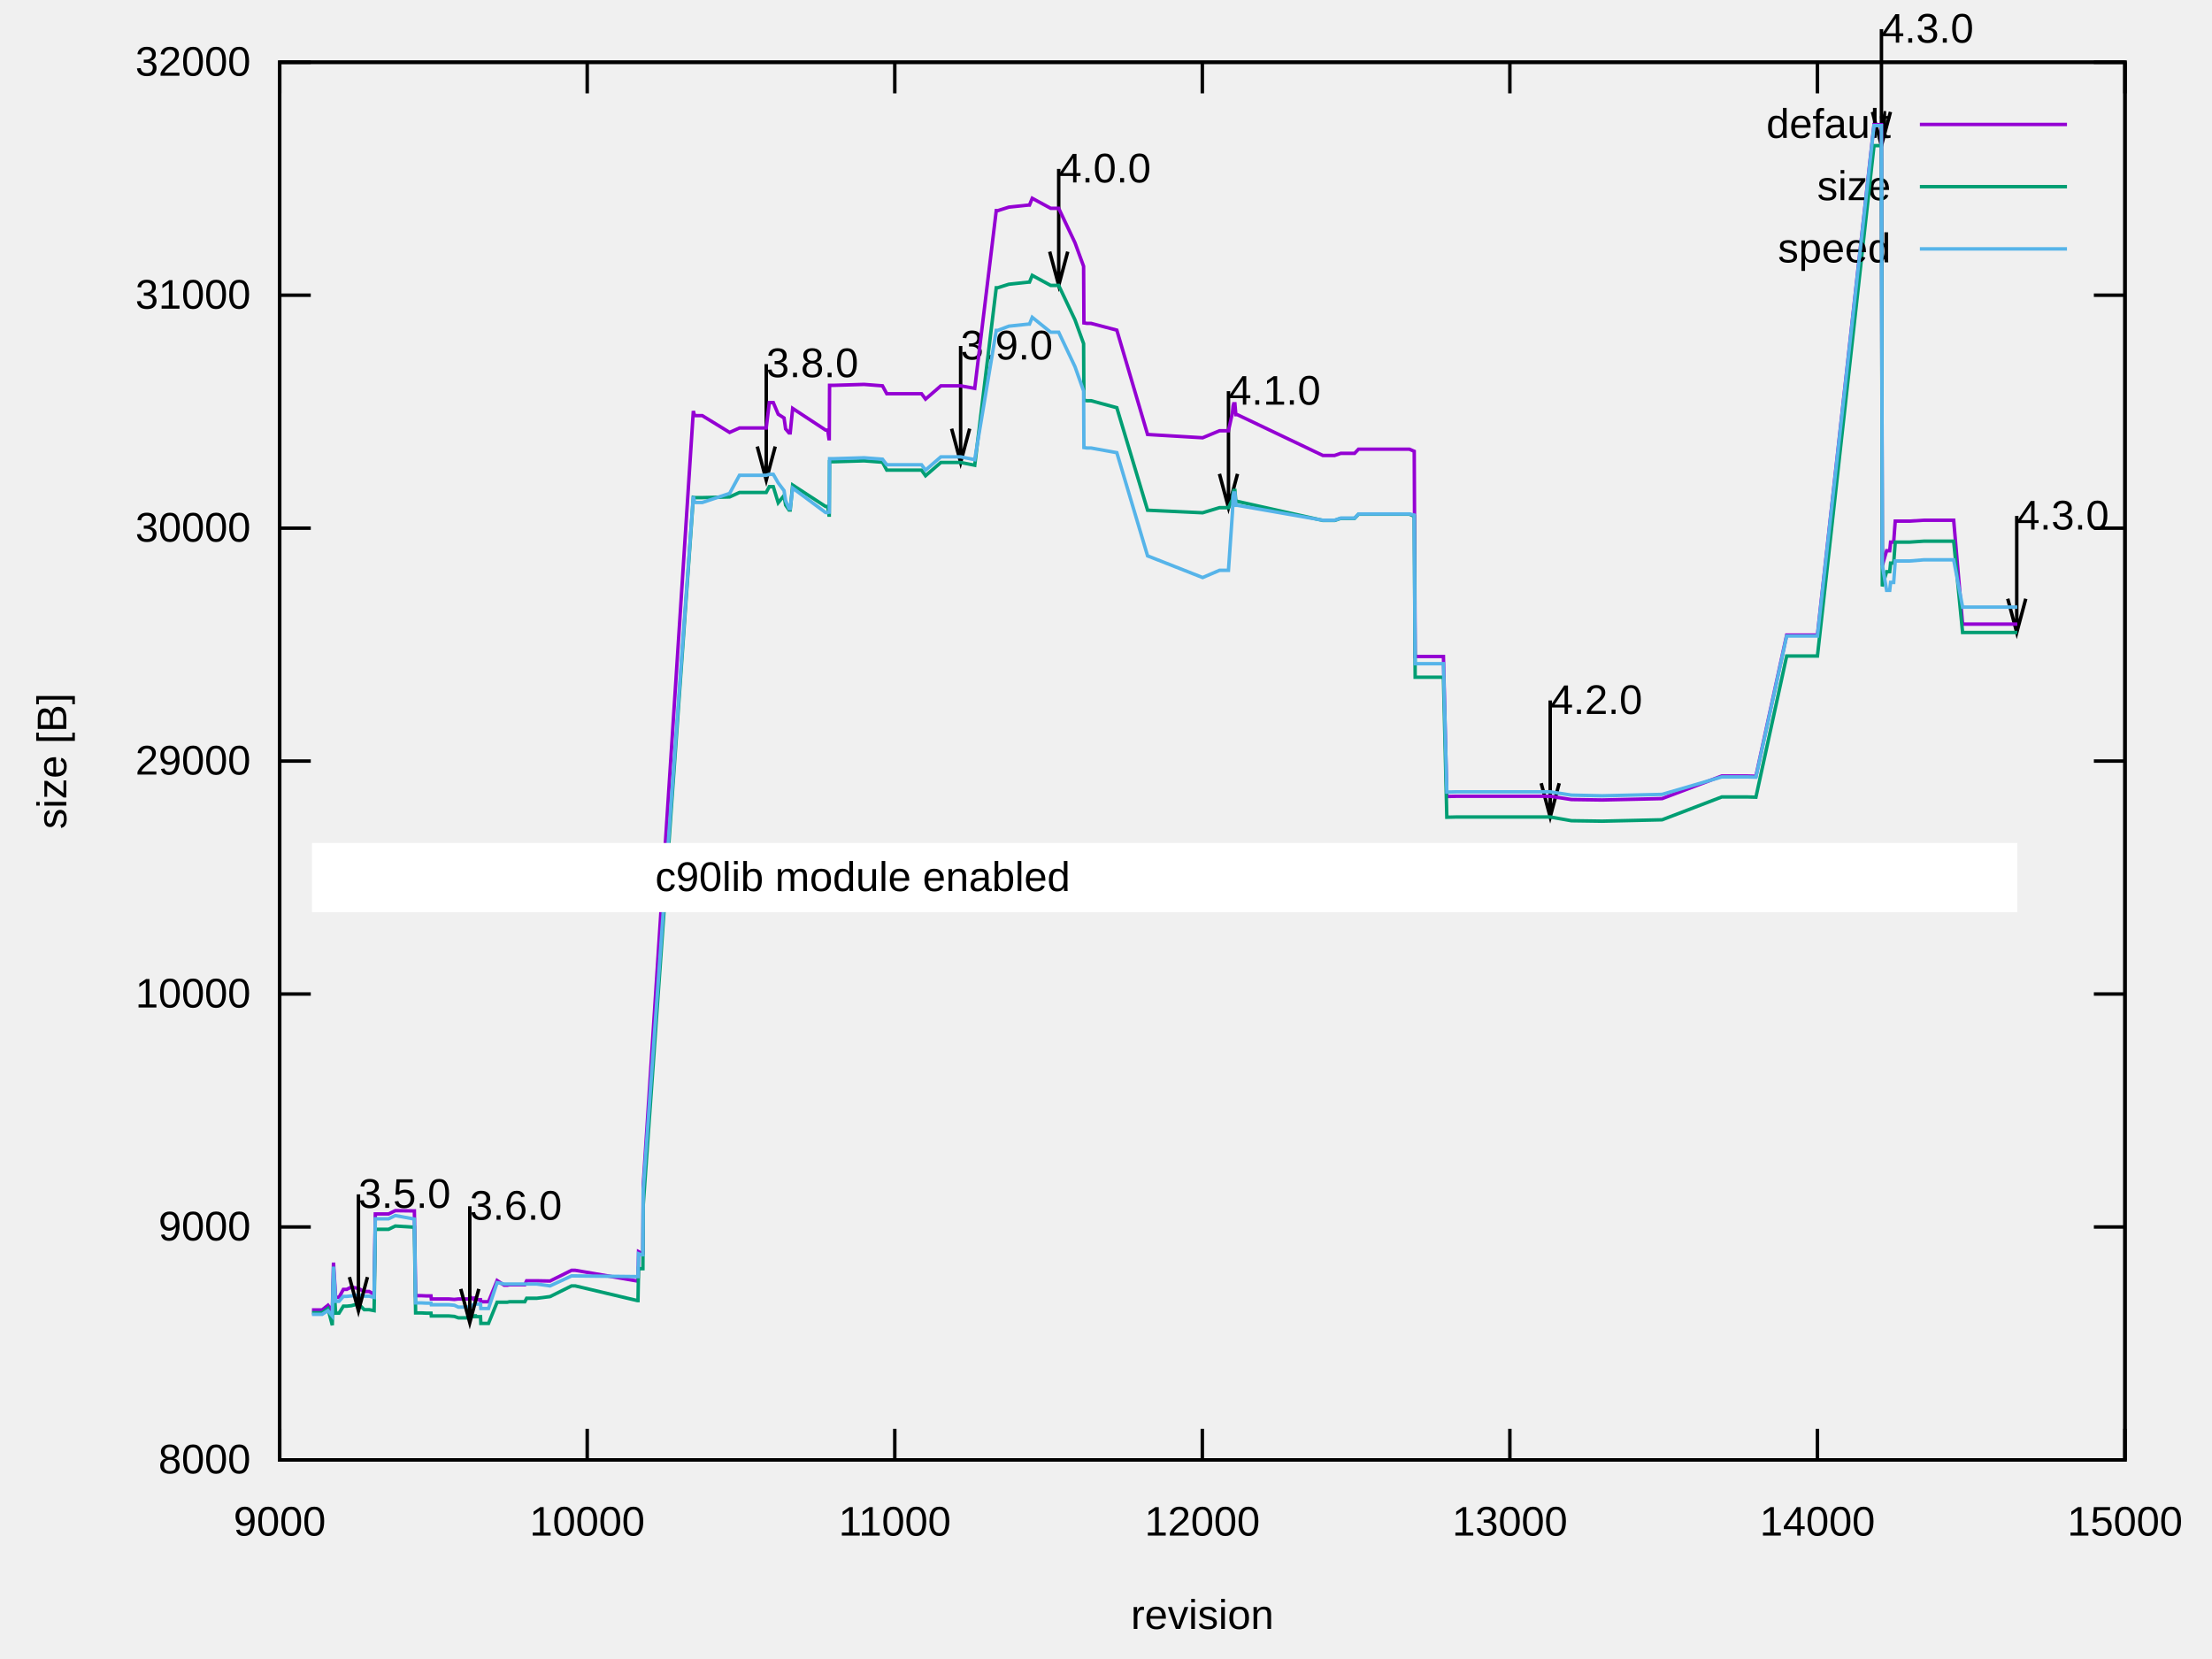
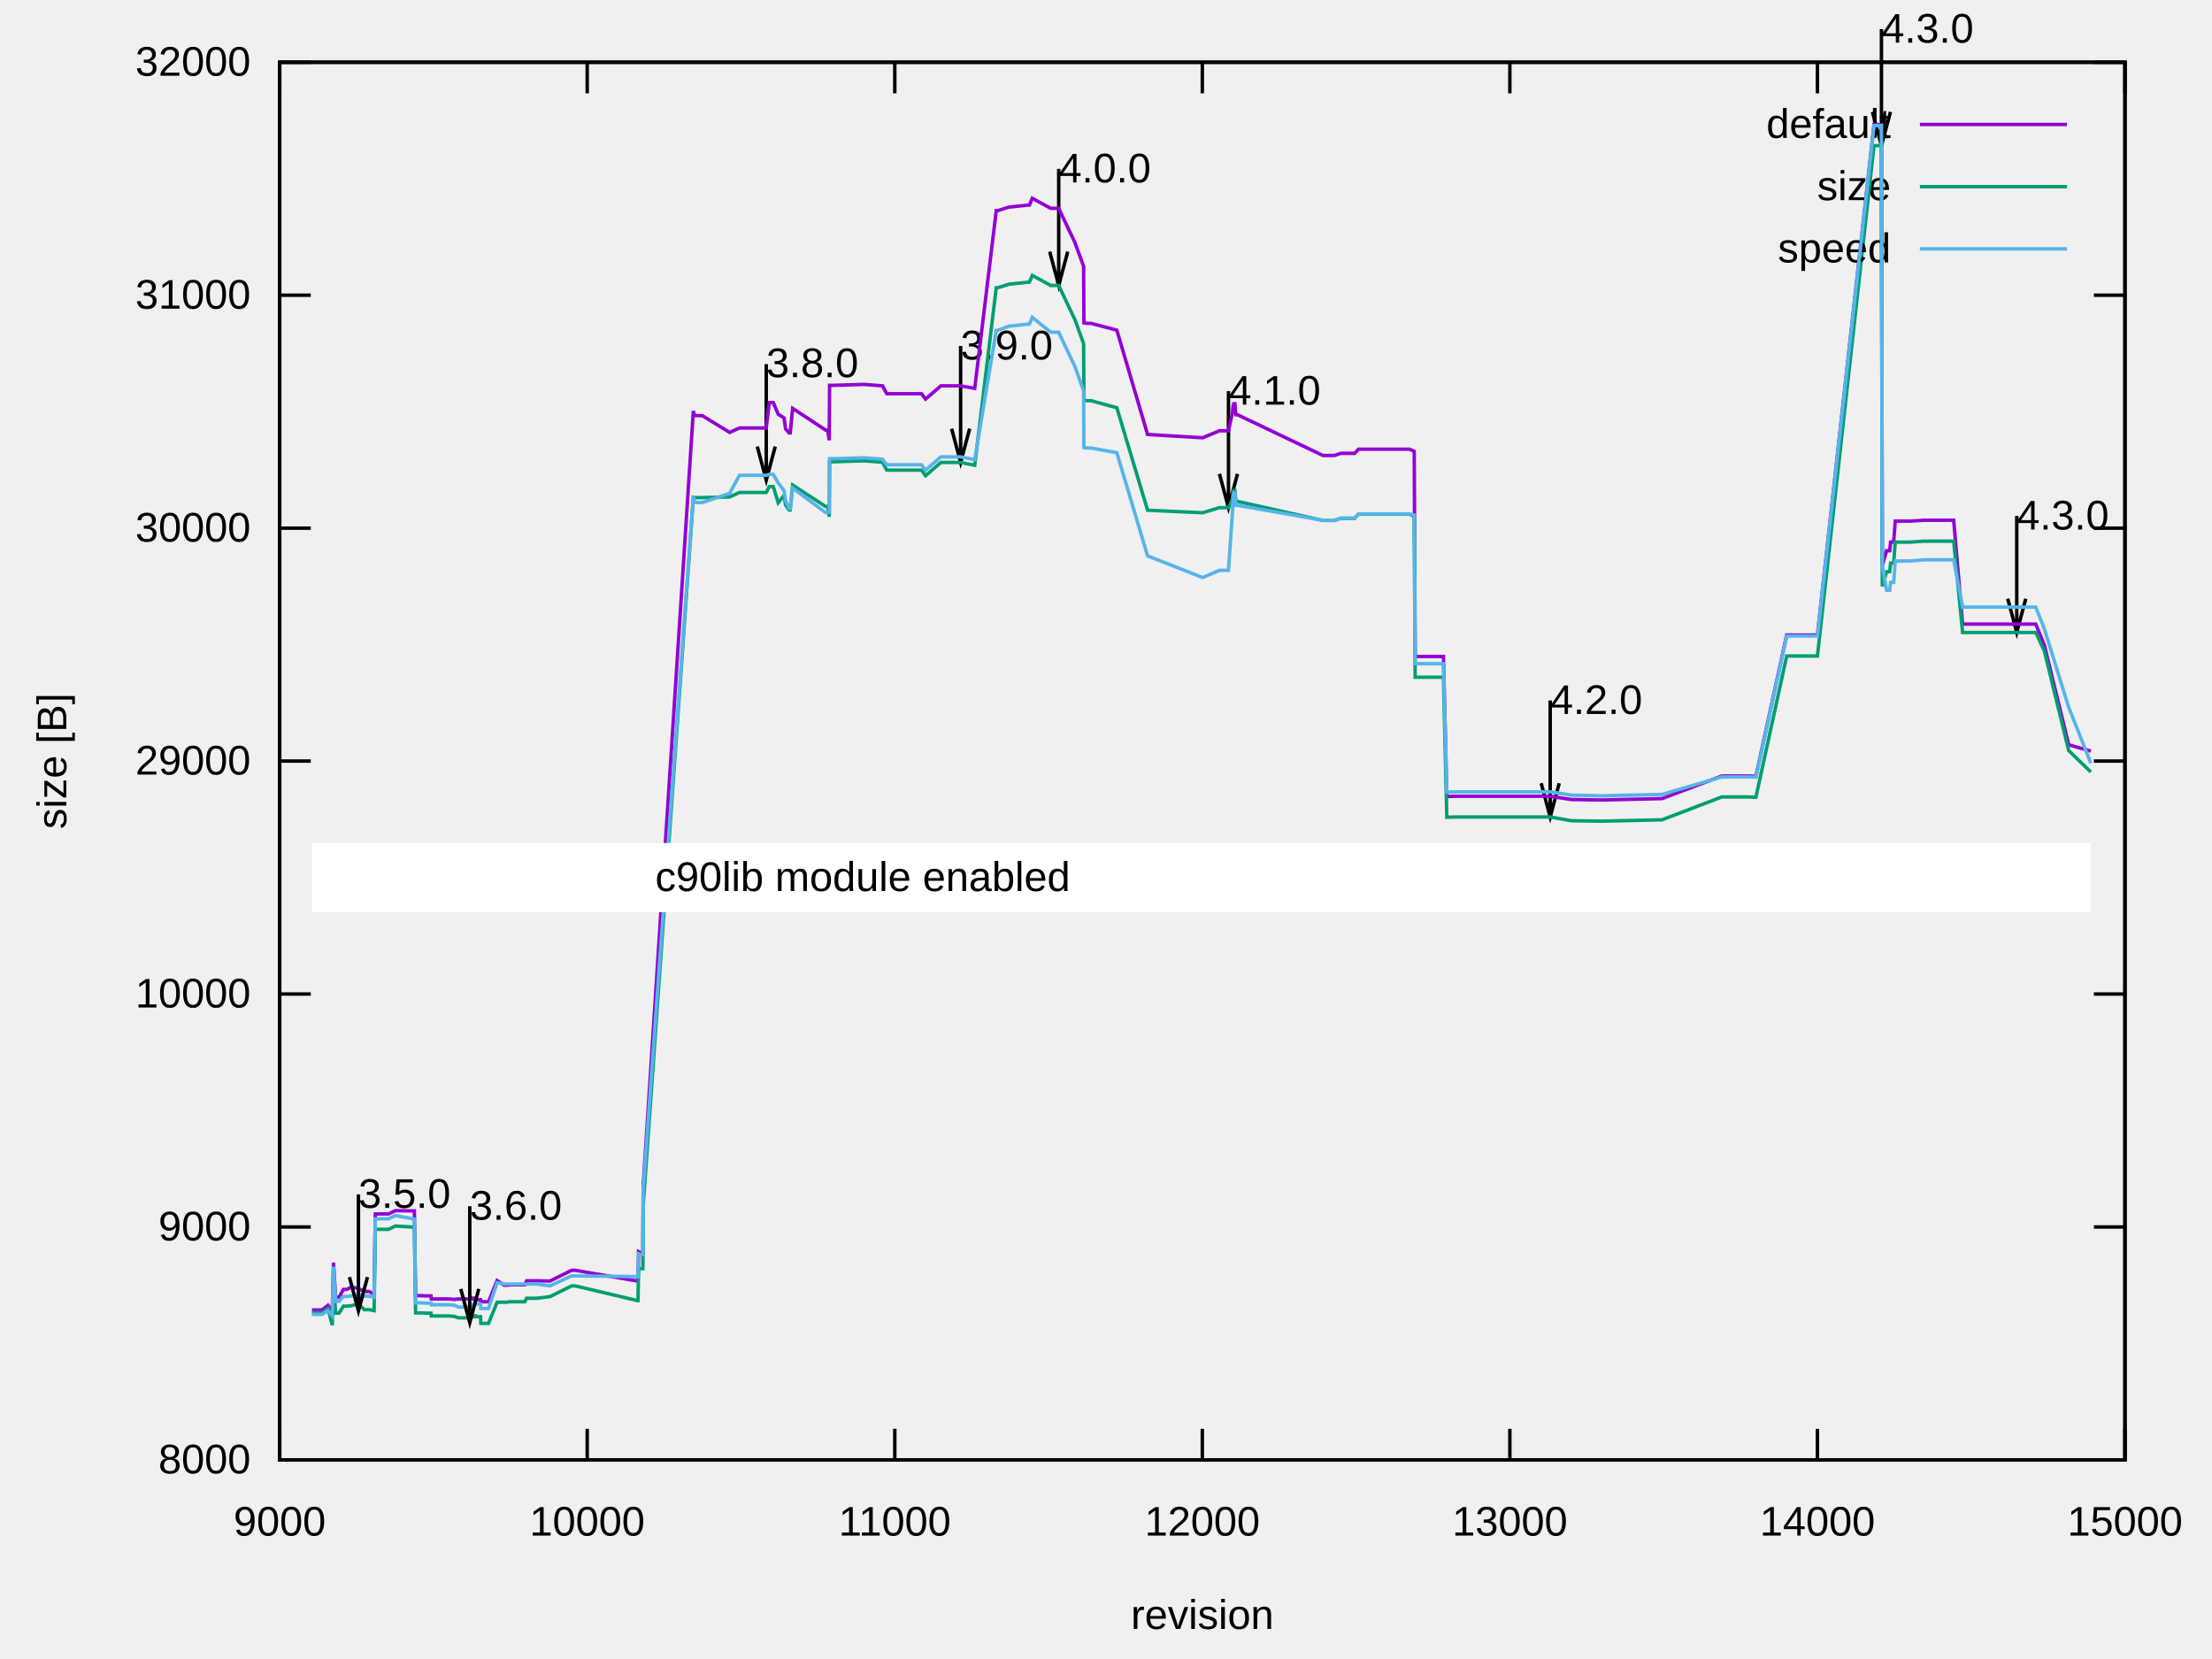
<svg xmlns="http://www.w3.org/2000/svg" xmlns:xlink="http://www.w3.org/1999/xlink" width="640" height="480" viewBox="0 0 640 480">
  <g id="gnuplot_canvas">
    <rect x="0" y="0" width="640" height="480" fill="none" />
    <defs>
      <circle id="gpDot" r="0.5" stroke-width="0.5" stroke="currentColor" />
      <path id="gpPt0" stroke-width="0.222" stroke="currentColor" d="M-1,0 h2 M0,-1 v2" />
      <path id="gpPt1" stroke-width="0.222" stroke="currentColor" d="M-1,-1 L1,1 M1,-1 L-1,1" />
      <path id="gpPt2" stroke-width="0.222" stroke="currentColor" d="M-1,0 L1,0 M0,-1 L0,1 M-1,-1 L1,1 M-1,1 L1,-1" />
      <rect id="gpPt3" stroke-width="0.222" stroke="currentColor" x="-1" y="-1" width="2" height="2" />
      <rect id="gpPt4" stroke-width="0.222" stroke="currentColor" fill="currentColor" x="-1" y="-1" width="2" height="2" />
      <circle id="gpPt5" stroke-width="0.222" stroke="currentColor" cx="0" cy="0" r="1" />
      <use xlink:href="#gpPt5" id="gpPt6" fill="currentColor" stroke="none" />
      <path id="gpPt7" stroke-width="0.222" stroke="currentColor" d="M0,-1.33 L-1.33,0.67 L1.33,0.67 z" />
      <use xlink:href="#gpPt7" id="gpPt8" fill="currentColor" stroke="none" />
      <use xlink:href="#gpPt7" id="gpPt9" stroke="currentColor" transform="rotate(180)" />
      <use xlink:href="#gpPt9" id="gpPt10" fill="currentColor" stroke="none" />
      <use xlink:href="#gpPt3" id="gpPt11" stroke="currentColor" transform="rotate(45)" />
      <use xlink:href="#gpPt11" id="gpPt12" fill="currentColor" stroke="none" />
      <path id="gpPt13" stroke-width="0.222" stroke="currentColor" d="M0,1.330 L1.265,0.411 L0.782,-1.067 L-0.782,-1.076 L-1.265,0.411 z" />
      <use xlink:href="#gpPt13" id="gpPt14" fill="currentColor" stroke="none" />
      <filter id="textbox" filterUnits="objectBoundingBox" x="0" y="0" height="1" width="1">
        <feFlood flood-color="white" flood-opacity="1" result="bgnd" />
        <feComposite in="SourceGraphic" in2="bgnd" operator="atop" />
      </filter>
      <filter id="greybox" filterUnits="objectBoundingBox" x="0" y="0" height="1" width="1">
        <feFlood flood-color="lightgrey" flood-opacity="1" result="grey" />
        <feComposite in="SourceGraphic" in2="grey" operator="atop" />
      </filter>
    </defs>
    <g fill="none" color="white" stroke="currentColor" stroke-width="1.00" stroke-linecap="butt" stroke-linejoin="miter">
</g>
    <g fill="none" color="black" stroke="currentColor" stroke-width="1.00" stroke-linecap="butt" stroke-linejoin="miter">
      <path stroke="black" d="M80.92,422.40 L89.92,422.40 M614.82,422.40 L605.82,422.40  " />
      <g transform="translate(72.53,426.30)" stroke="none" fill="black" font-family="Arial" font-size="12.00" text-anchor="end">
        <text>
          <tspan font-family="Arial">8000</tspan>
        </text>
      </g>
    </g>
    <g fill="none" color="black" stroke="currentColor" stroke-width="1.00" stroke-linecap="butt" stroke-linejoin="miter">
      <path stroke="black" d="M80.92,355.00 L89.92,355.00 M614.82,355.00 L605.82,355.00  " />
      <g transform="translate(72.53,358.90)" stroke="none" fill="black" font-family="Arial" font-size="12.00" text-anchor="end">
        <text>
          <tspan font-family="Arial">9000</tspan>
        </text>
      </g>
    </g>
    <g fill="none" color="black" stroke="currentColor" stroke-width="1.00" stroke-linecap="butt" stroke-linejoin="miter">
      <path stroke="black" d="M80.92,287.60 L89.92,287.60 M614.82,287.60 L605.82,287.60  " />
      <g transform="translate(72.53,291.50)" stroke="none" fill="black" font-family="Arial" font-size="12.00" text-anchor="end">
        <text>
          <tspan font-family="Arial">10000</tspan>
        </text>
      </g>
    </g>
    <g fill="none" color="black" stroke="currentColor" stroke-width="1.00" stroke-linecap="butt" stroke-linejoin="miter">
      <path stroke="black" d="M80.92,220.20 L89.92,220.20 M614.82,220.20 L605.82,220.20  " />
      <g transform="translate(72.53,224.10)" stroke="none" fill="black" font-family="Arial" font-size="12.00" text-anchor="end">
        <text>
          <tspan font-family="Arial">29000</tspan>
        </text>
      </g>
    </g>
    <g fill="none" color="black" stroke="currentColor" stroke-width="1.00" stroke-linecap="butt" stroke-linejoin="miter">
      <path stroke="black" d="M80.92,152.81 L89.92,152.81 M614.82,152.81 L605.82,152.81  " />
      <g transform="translate(72.53,156.71)" stroke="none" fill="black" font-family="Arial" font-size="12.00" text-anchor="end">
        <text>
          <tspan font-family="Arial">30000</tspan>
        </text>
      </g>
    </g>
    <g fill="none" color="black" stroke="currentColor" stroke-width="1.00" stroke-linecap="butt" stroke-linejoin="miter">
      <path stroke="black" d="M80.92,85.41 L89.92,85.41 M614.82,85.41 L605.82,85.41  " />
      <g transform="translate(72.53,89.31)" stroke="none" fill="black" font-family="Arial" font-size="12.00" text-anchor="end">
        <text>
          <tspan font-family="Arial">31000</tspan>
        </text>
      </g>
    </g>
    <g fill="none" color="black" stroke="currentColor" stroke-width="1.00" stroke-linecap="butt" stroke-linejoin="miter">
      <path stroke="black" d="M80.92,18.01 L89.92,18.01 M614.82,18.01 L605.82,18.01  " />
      <g transform="translate(72.53,21.91)" stroke="none" fill="black" font-family="Arial" font-size="12.00" text-anchor="end">
        <text>
          <tspan font-family="Arial">32000</tspan>
        </text>
      </g>
    </g>
    <g fill="none" color="black" stroke="currentColor" stroke-width="1.00" stroke-linecap="butt" stroke-linejoin="miter">
      <path stroke="black" d="M80.92,422.40 L80.92,413.40 M80.92,18.01 L80.92,27.01  " />
      <g transform="translate(80.92,444.30)" stroke="none" fill="black" font-family="Arial" font-size="12.00" text-anchor="middle">
        <text>
          <tspan font-family="Arial"> 9000</tspan>
        </text>
      </g>
    </g>
    <g fill="none" color="black" stroke="currentColor" stroke-width="1.00" stroke-linecap="butt" stroke-linejoin="miter">
      <path stroke="black" d="M169.90,422.40 L169.90,413.40 M169.90,18.01 L169.90,27.01  " />
      <g transform="translate(169.90,444.30)" stroke="none" fill="black" font-family="Arial" font-size="12.00" text-anchor="middle">
        <text>
          <tspan font-family="Arial"> 10000</tspan>
        </text>
      </g>
    </g>
    <g fill="none" color="black" stroke="currentColor" stroke-width="1.00" stroke-linecap="butt" stroke-linejoin="miter">
      <path stroke="black" d="M258.89,422.40 L258.89,413.40 M258.89,18.01 L258.89,27.01  " />
      <g transform="translate(258.89,444.30)" stroke="none" fill="black" font-family="Arial" font-size="12.00" text-anchor="middle">
        <text>
          <tspan font-family="Arial"> 11000</tspan>
        </text>
      </g>
    </g>
    <g fill="none" color="black" stroke="currentColor" stroke-width="1.00" stroke-linecap="butt" stroke-linejoin="miter">
      <path stroke="black" d="M347.87,422.40 L347.87,413.40 M347.87,18.01 L347.87,27.01  " />
      <g transform="translate(347.87,444.30)" stroke="none" fill="black" font-family="Arial" font-size="12.00" text-anchor="middle">
        <text>
          <tspan font-family="Arial"> 12000</tspan>
        </text>
      </g>
    </g>
    <g fill="none" color="black" stroke="currentColor" stroke-width="1.00" stroke-linecap="butt" stroke-linejoin="miter">
      <path stroke="black" d="M436.85,422.40 L436.85,413.40 M436.85,18.01 L436.85,27.01  " />
      <g transform="translate(436.85,444.30)" stroke="none" fill="black" font-family="Arial" font-size="12.00" text-anchor="middle">
        <text>
          <tspan font-family="Arial"> 13000</tspan>
        </text>
      </g>
    </g>
    <g fill="none" color="black" stroke="currentColor" stroke-width="1.00" stroke-linecap="butt" stroke-linejoin="miter">
      <path stroke="black" d="M525.84,422.40 L525.84,413.40 M525.84,18.01 L525.84,27.01  " />
      <g transform="translate(525.84,444.30)" stroke="none" fill="black" font-family="Arial" font-size="12.00" text-anchor="middle">
        <text>
          <tspan font-family="Arial"> 14000</tspan>
        </text>
      </g>
    </g>
    <g fill="none" color="black" stroke="currentColor" stroke-width="1.00" stroke-linecap="butt" stroke-linejoin="miter">
      <path stroke="black" d="M614.82,422.40 L614.82,413.40 M614.82,18.01 L614.82,27.01  " />
      <g transform="translate(614.82,444.30)" stroke="none" fill="black" font-family="Arial" font-size="12.00" text-anchor="middle">
        <text>
          <tspan font-family="Arial"> 15000</tspan>
        </text>
      </g>
    </g>
    <g fill="none" color="black" stroke="currentColor" stroke-width="1.00" stroke-linecap="butt" stroke-linejoin="miter">
</g>
    <g fill="none" color="black" stroke="currentColor" stroke-width="1.00" stroke-linecap="butt" stroke-linejoin="miter">
      <path stroke="black" d="M80.92,18.01 L80.92,422.40 L614.82,422.40 L614.82,18.01 L80.92,18.01 Z  " />
      <g transform="translate(221.69,109.12)" stroke="none" fill="black" font-family="Arial" font-size="12.00" text-anchor="start">
        <text>
          <tspan font-family="Arial">3.8.0</tspan>
        </text>
      </g>
      <g transform="translate(277.93,104.00)" stroke="none" fill="black" font-family="Arial" font-size="12.00" text-anchor="start">
        <text>
          <tspan font-family="Arial">3.9.0</tspan>
        </text>
      </g>
      <g transform="translate(306.31,52.78)" stroke="none" fill="black" font-family="Arial" font-size="12.00" text-anchor="start">
        <text>
          <tspan font-family="Arial">4.0.0</tspan>
        </text>
      </g>
      <g transform="translate(355.43,117.08)" stroke="none" fill="black" font-family="Arial" font-size="12.00" text-anchor="start">
        <text>
          <tspan font-family="Arial">4.1.0</tspan>
        </text>
      </g>
      <g transform="translate(448.51,206.58)" stroke="none" fill="black" font-family="Arial" font-size="12.00" text-anchor="start">
        <text>
          <tspan font-family="Arial">4.2.0</tspan>
        </text>
      </g>
      <g transform="translate(544.35,12.34)" stroke="none" fill="black" font-family="Arial" font-size="12.00" text-anchor="start">
        <text>
          <tspan font-family="Arial">4.3.0</tspan>
        </text>
      </g>
      <g transform="translate(583.50,153.20)" stroke="none" fill="black" font-family="Arial" font-size="12.00" text-anchor="start">
        <text>
          <tspan font-family="Arial">4.3.0</tspan>
        </text>
      </g>
    </g>
    <g fill="none" color="black" stroke="black" stroke-width="20.00" stroke-linecap="butt" stroke-linejoin="miter">
</g>
    <g fill="none" color="black" stroke="currentColor" stroke-width="20.00" stroke-linecap="butt" stroke-linejoin="miter">
</g>
    <g fill="none" color="black" stroke="white" stroke-width="1.00" stroke-linecap="butt" stroke-linejoin="miter">
-       <path stroke="black" d="M219.10,129.19 L221.70,138.91 L224.30,129.19 M221.70,105.35 L221.70,138.91 M275.33,124.03 L277.94,133.79 L280.55,124.03   M277.94,100.09 L277.94,133.79 M303.71,72.81 L306.32,82.57 L308.93,72.81 M306.32,48.87 L306.32,82.57 M352.83,137.11   L355.44,146.87 L358.05,137.11 M355.44,113.17 L355.44,146.87 M445.91,226.61 L448.52,236.37 L451.13,226.61 M448.52,202.67   L448.52,236.37 M541.75,32.37 L544.36,42.13 L546.97,32.37 M544.36,8.43 L544.36,42.13 M580.90,173.23 L583.51,182.99   L586.12,173.23 M583.51,149.29 L583.51,182.99  " />
-     </g>
-     <g fill="none" color="black" stroke="currentColor" stroke-width="1.00" stroke-linecap="butt" stroke-linejoin="miter">
-       <g transform="translate(19.18,220.21) rotate(270)" stroke="none" fill="black" font-family="Arial" font-size="12.00" text-anchor="middle">
-         <text>
-           <tspan font-family="Arial">size [B]</tspan>
-         </text>
-       </g>
-     </g>
-     <g fill="none" color="black" stroke="currentColor" stroke-width="1.00" stroke-linecap="butt" stroke-linejoin="miter">
-       <g transform="translate(347.87,471.30)" stroke="none" fill="black" font-family="Arial" font-size="12.00" text-anchor="middle">
-         <text>
-           <tspan font-family="Arial">revision</tspan>
-         </text>
-       </g>
+ </g>
+     <g fill="none" color="black" stroke="currentColor" stroke-width="1.00" stroke-linecap="butt" stroke-linejoin="miter">
+       <path stroke="black" d="M219.10,129.19 L221.70,138.91 L224.30,129.19 M221.70,105.35 L221.70,138.91  " />
+     </g>
+     <g fill="none" color="black" stroke="currentColor" stroke-width="1.00" stroke-linecap="butt" stroke-linejoin="miter">
+       <path stroke="black" d="M275.33,124.03 L277.94,133.79 L280.55,124.03 M277.94,100.09 L277.94,133.79  " />
+     </g>
+     <g fill="none" color="black" stroke="currentColor" stroke-width="1.00" stroke-linecap="butt" stroke-linejoin="miter">
+       <path stroke="black" d="M303.71,72.81 L306.32,82.57 L308.93,72.81 M306.32,48.87 L306.32,82.57  " />
+     </g>
+     <g fill="none" color="black" stroke="currentColor" stroke-width="1.00" stroke-linecap="butt" stroke-linejoin="miter">
+       <path stroke="black" d="M352.83,137.11 L355.44,146.87 L358.05,137.11 M355.44,113.17 L355.44,146.87  " />
+     </g>
+     <g fill="none" color="black" stroke="currentColor" stroke-width="1.00" stroke-linecap="butt" stroke-linejoin="miter">
+       <path stroke="black" d="M445.91,226.61 L448.52,236.37 L451.13,226.61 M448.52,202.67 L448.52,236.37  " />
+     </g>
+     <g fill="none" color="black" stroke="currentColor" stroke-width="1.00" stroke-linecap="butt" stroke-linejoin="miter">
+       <path stroke="black" d="M541.75,32.37 L544.36,42.13 L546.97,32.37 M544.36,8.43 L544.36,42.13  " />
+     </g>
+     <g fill="none" color="black" stroke="currentColor" stroke-width="1.00" stroke-linecap="butt" stroke-linejoin="miter">
+       <path stroke="black" d="M580.90,173.23 L583.51,182.99 L586.12,173.23 M583.51,149.29 L583.51,182.99  " />
    </g>
    <g fill="none" color="black" stroke="currentColor" stroke-width="1.00" stroke-linecap="butt" stroke-linejoin="miter">
</g>
    <g id="gnuplot_plot_1">
      <g fill="none" color="black" stroke="currentColor" stroke-width="1.00" stroke-linecap="butt" stroke-linejoin="miter">
        <g transform="translate(547.09,39.91)" stroke="none" fill="black" font-family="Arial" font-size="12.00" text-anchor="end">
          <text>
            <tspan font-family="Arial">default</tspan>
          </text>
        </g>
      </g>
      <g fill="none" color="black" stroke="currentColor" stroke-width="1.00" stroke-linecap="butt" stroke-linejoin="miter">
-         <path stroke="rgb(148,   0, 211)" d="M555.48,36.01 L598.04,36.01 M90.26,379.00 L91.60,379.00 L91.95,379.00 L92.22,379.00 L93.20,379.00 L94.89,377.65   L96.14,379.33 L96.49,365.31 L97.11,375.36 L97.56,375.36 L97.92,375.36 L98.09,375.36 L99.34,373.06 L99.43,373.06   L100.32,373.06 L101.65,372.39 L103.70,372.79 L105.39,373.67 L106.81,373.67 L108.24,374.48 L108.59,351.23 L109.31,351.23   L112.42,351.23 L114.38,350.28 L119.89,350.35 L120.25,374.88 L120.52,374.88 L121.14,374.88 L121.94,374.88 L123.45,374.95   L124.25,374.95 L124.70,374.95 L124.79,375.83 L125.23,375.83 L127.28,375.83 L128.97,375.83 L129.86,375.83 L131.46,375.96   L132.62,375.83 L133.33,375.83 L133.95,375.83 L134.40,375.83 L134.49,375.83 L134.58,375.83 L134.67,375.83 L135.91,375.83   L136.45,375.49 L137.16,376.03 L137.42,376.03 L137.51,375.09 L137.60,376.03 L137.69,376.03 L137.87,376.03 L138.31,376.03   L138.40,376.03 L138.67,376.03 L138.85,376.03 L139.03,376.03 L139.12,376.64 L139.56,376.64 L139.83,376.64 L140.00,376.64   L140.09,376.64 L140.18,376.64 L141.34,376.64 L143.83,370.50 L145.88,371.85 L146.77,371.85 L147.39,371.72 L147.75,371.72   L148.64,371.72 L148.90,371.72 L148.99,371.72 L149.08,371.72 L149.17,371.72 L149.70,371.72 L150.68,371.72 L151.22,371.72   L151.31,371.72 L151.48,371.72 L151.84,371.72 L152.37,370.57 L152.73,370.57 L152.82,370.57 L153.44,370.57 L153.71,370.57   L153.80,370.57 L153.89,370.57 L154.78,370.57 L154.95,370.57 L155.31,370.57 L159.14,370.64 L165.37,367.54 L165.72,367.54   L165.90,367.54 L165.99,367.54 L166.43,367.54 L184.41,370.64 L184.59,370.64 L184.76,362.15 L185.39,362.48 L186.01,362.48   L186.10,343.00 L200.60,118.91 L200.96,120.25 L201.05,120.25 L202.47,120.25 L202.56,120.25 L203.18,120.25 L211.10,125.11   L213.95,123.83 L215.28,123.83 L217.95,123.83 L219.56,123.83 L221.69,123.83 L222.58,116.48 L223.38,116.48 L223.74,116.48   L225.16,119.85 L226.85,120.93 L227.30,124.09 L228.28,125.24 L228.63,125.24 L229.34,118.16 L238.87,124.43 L239.49,124.43   L239.84,126.93 L239.93,126.93 L240.02,111.49 L240.20,111.49 L241.09,111.49 L249.99,111.22 L255.33,111.63 L256.57,113.92   L266.63,113.92 L267.79,115.47 L272.23,111.63 L277.93,111.63 L282.02,112.37 L288.25,60.94 L288.70,60.94 L291.90,59.93   L297.59,59.33 L297.86,59.33 L298.66,57.37 L304.00,60.27 L304.18,60.27 L306.31,60.27 L311.03,70.24 L313.52,77.05   L313.61,93.43 L314.50,93.56 L314.95,93.56 L315.04,93.56 L315.57,93.56 L315.66,93.56 L323.13,95.52 L332.03,125.71   L347.96,126.66 L352.85,124.63 L355.43,124.63 L356.59,119.38 L356.77,117.49 L356.95,116.82 L357.30,116.82 L357.57,119.98   L358.01,119.98 L382.75,131.78 L384.80,131.78 L386.13,131.78 L387.91,131.17 L389.16,131.17 L391.29,131.17 L391.92,131.17   L393.07,129.96 L405.00,129.96 L407.76,129.96 L409.18,130.57 L409.45,189.94 L414.25,189.94 L417.63,189.94 L418.61,230.45   L421.46,230.38 L424.57,230.38 L425.73,230.38 L427.15,230.38 L427.96,230.38 L434.09,230.38 L448.51,230.38 L454.65,231.33   L463.55,231.46 L480.90,231.06 L498.16,224.52 L499.05,224.52 L499.94,224.52 L503.41,224.52 L505.55,224.52 L508.04,224.59   L516.94,183.74 L525.84,183.74 L542.21,36.07 L544.35,36.07 L544.61,163.59 L545.86,159.34 L546.75,159.34 L547.01,156.85   L547.73,156.85 L547.90,156.85 L548.35,150.78 L552.53,150.78 L556.62,150.52 L558.76,150.52 L561.25,150.52 L561.87,150.52   L565.26,150.52 L567.84,180.57 L571.22,180.57 L572.82,180.57 L583.50,180.57 L583.68,180.57  " />
+         <path stroke="rgb(148,   0, 211)" d="M555.48,36.01 L598.04,36.01 M90.26,379.00 L91.60,379.00 L91.95,379.00 L92.22,379.00 L93.20,379.00 L94.89,377.65   L96.14,379.33 L96.49,365.31 L97.11,375.36 L97.56,375.36 L97.92,375.36 L98.09,375.36 L99.34,373.06 L99.43,373.06   L100.32,373.06 L101.65,372.39 L103.70,372.79 L105.39,373.67 L106.81,373.67 L108.24,374.48 L108.59,351.23 L109.31,351.23   L112.42,351.23 L114.38,350.28 L119.89,350.35 L120.25,374.88 L120.52,374.88 L121.14,374.88 L121.94,374.88 L123.45,374.95   L124.25,374.95 L124.70,374.95 L124.79,375.83 L125.23,375.83 L127.28,375.83 L128.97,375.83 L129.86,375.83 L131.46,375.96   L132.62,375.83 L133.33,375.83 L133.95,375.83 L134.40,375.83 L134.49,375.83 L134.58,375.83 L134.67,375.83 L135.91,375.83   L136.45,375.49 L137.16,376.03 L137.42,376.03 L137.51,375.09 L137.60,376.03 L137.69,376.03 L137.87,376.03 L138.31,376.03   L138.40,376.03 L138.67,376.03 L138.85,376.03 L139.03,376.03 L139.12,376.64 L139.56,376.64 L139.83,376.64 L140.00,376.64   L140.09,376.64 L140.18,376.64 L141.34,376.64 L143.83,370.50 L145.88,371.85 L146.77,371.85 L147.39,371.72 L147.75,371.72   L148.64,371.72 L148.90,371.72 L148.99,371.72 L149.08,371.72 L149.17,371.72 L149.70,371.72 L150.68,371.72 L151.22,371.72   L151.31,371.72 L151.48,371.72 L151.84,371.72 L152.37,370.57 L152.73,370.57 L152.82,370.57 L153.44,370.57 L153.71,370.57   L153.80,370.57 L153.89,370.57 L154.78,370.57 L154.95,370.57 L155.31,370.57 L159.14,370.64 L165.37,367.54 L165.72,367.54   L165.90,367.54 L165.99,367.54 L166.43,367.54 L184.41,370.64 L184.59,370.64 L184.76,362.15 L185.39,362.48 L186.01,362.48   L186.10,343.00 L200.60,118.91 L200.96,120.25 L201.05,120.25 L202.47,120.25 L202.56,120.25 L203.18,120.25 L211.10,125.11   L213.95,123.83 L215.28,123.83 L217.95,123.83 L219.56,123.83 L221.69,123.83 L222.58,116.48 L223.38,116.48 L223.74,116.48   L225.16,119.85 L226.85,120.93 L227.30,124.09 L228.28,125.24 L228.63,125.24 L229.34,118.16 L238.87,124.43 L239.49,124.43   L239.84,126.93 L239.93,126.93 L240.02,111.49 L240.20,111.49 L241.09,111.49 L249.99,111.22 L255.33,111.63 L256.57,113.92   L266.63,113.92 L267.79,115.47 L272.23,111.63 L277.93,111.63 L282.02,112.37 L288.25,60.94 L288.70,60.94 L291.90,59.93   L297.59,59.33 L297.86,59.33 L298.66,57.37 L304.00,60.27 L304.18,60.27 L306.31,60.27 L311.03,70.24 L313.52,77.05   L313.61,93.43 L314.50,93.56 L314.95,93.56 L315.04,93.56 L315.57,93.56 L315.66,93.56 L323.13,95.52 L332.03,125.71   L347.96,126.66 L352.85,124.63 L355.43,124.63 L356.59,119.38 L356.77,117.49 L356.95,116.82 L357.30,116.82 L357.57,119.98   L358.01,119.98 L382.75,131.78 L384.80,131.78 L386.13,131.78 L387.91,131.17 L389.16,131.17 L391.29,131.17 L391.92,131.17   L393.07,129.96 L405.00,129.96 L407.76,129.96 L409.18,130.57 L409.45,189.94 L414.25,189.94 L417.63,189.94 L418.61,230.45   L421.46,230.38 L424.57,230.38 L425.73,230.38 L427.15,230.38 L427.96,230.38 L434.09,230.38 L448.51,230.38 L454.65,231.33   L463.55,231.46 L480.90,231.06 L498.16,224.52 L499.05,224.52 L499.94,224.52 L503.41,224.52 L505.55,224.52 L508.04,224.59   L516.94,183.74 L525.84,183.74 L542.21,36.07 L544.35,36.07 L544.61,163.59 L545.86,159.34 L546.75,159.34 L547.01,156.85   L547.73,156.85 L547.90,156.85 L548.35,150.78 L552.53,150.78 L556.62,150.52 L558.76,150.52 L561.25,150.52 L561.87,150.52   L565.26,150.52 L567.84,180.57 L571.22,180.57 L572.82,180.57 L583.50,180.57 L583.68,180.57 L589.01,180.57 L591.51,186.71   L598.54,215.49 L604.94,217.31  " />
      </g>
    </g>
    <g id="gnuplot_plot_2">
      <g fill="none" color="black" stroke="currentColor" stroke-width="1.00" stroke-linecap="butt" stroke-linejoin="miter">
        <g transform="translate(547.09,57.91)" stroke="none" fill="black" font-family="Arial" font-size="12.00" text-anchor="end">
          <text>
            <tspan font-family="Arial">size</tspan>
          </text>
        </g>
      </g>
      <g fill="none" color="black" stroke="currentColor" stroke-width="1.00" stroke-linecap="butt" stroke-linejoin="miter">
-         <path stroke="rgb(  0, 158, 115)" d="M555.48,54.01 L598.04,54.01 M90.26,379.80 L91.60,379.80 L91.95,379.80 L92.22,379.80 L93.20,379.80 L94.89,378.59   L96.14,383.44 L96.49,369.90 L97.11,379.94 L97.56,379.94 L97.92,379.94 L98.09,379.94 L99.34,377.92 L99.43,377.92   L100.32,377.92 L101.65,377.78 L103.70,377.24 L105.39,378.93 L106.81,378.93 L108.24,379.20 L108.59,355.68 L109.31,355.68   L112.42,355.68 L114.38,354.73 L119.89,355.07 L120.25,379.87 L120.52,379.87 L121.14,379.87 L121.94,379.87 L123.45,379.94   L124.25,379.94 L124.70,379.94 L124.79,380.75 L125.23,380.75 L127.28,380.75 L128.97,380.75 L129.86,380.75 L131.46,380.88   L132.62,381.29 L133.33,381.29 L133.95,381.29 L134.40,381.29 L134.49,381.29 L134.58,381.29 L134.67,381.29 L135.91,381.29   L136.45,380.95 L137.16,380.95 L137.42,380.95 L137.51,380.28 L137.60,380.95 L137.69,380.95 L137.87,380.95 L138.31,380.95   L138.40,380.95 L138.67,380.95 L138.85,380.95 L139.03,380.95 L139.12,382.90 L139.56,382.90 L139.83,382.90 L140.00,382.90   L140.09,382.90 L140.18,382.90 L141.34,382.90 L143.83,376.77 L145.88,376.77 L146.77,376.77 L147.39,376.64 L147.75,376.64   L148.64,376.64 L148.90,376.64 L148.99,376.64 L149.08,376.64 L149.17,376.64 L149.70,376.64 L150.68,376.64 L151.22,376.64   L151.31,376.64 L151.48,376.64 L151.84,376.64 L152.37,375.63 L152.73,375.63 L152.82,375.63 L153.44,375.63 L153.71,375.63   L153.80,375.63 L153.89,375.63 L154.78,375.63 L154.95,375.63 L155.31,375.63 L159.14,375.15 L165.37,372.05 L165.72,372.05   L165.90,372.05 L165.99,372.05 L166.43,372.05 L184.41,376.30 L184.59,376.30 L184.76,367.00 L185.39,367.07 L186.01,367.07   L186.10,348.80 L200.60,143.91 L200.96,143.98 L201.05,143.98 L202.47,143.98 L202.56,143.98 L203.18,143.98 L211.10,143.78   L213.95,142.49 L215.28,142.49 L217.95,142.49 L219.56,142.49 L221.69,142.49 L222.58,140.81 L223.38,140.81 L223.74,140.81   L225.16,145.46 L226.85,143.37 L227.30,146.13 L228.28,147.55 L228.63,147.55 L229.34,140.34 L238.87,146.54 L239.49,146.54   L239.84,149.03 L239.93,149.03 L240.02,133.60 L240.20,133.60 L241.09,133.60 L249.99,133.33 L255.33,133.73 L256.57,136.02   L266.63,136.02 L267.79,137.64 L272.23,133.80 L277.93,133.80 L282.02,134.61 L288.25,83.25 L288.70,83.25 L291.90,82.24   L297.59,81.63 L297.86,81.63 L298.66,79.68 L304.00,82.58 L304.18,82.58 L306.31,82.58 L311.03,92.55 L313.52,99.43   L313.61,115.80 L314.50,115.94 L314.95,115.94 L315.04,115.94 L315.57,115.94 L315.66,115.94 L323.13,117.96 L332.03,147.62   L347.96,148.36 L352.85,146.88 L355.43,146.88 L356.59,144.52 L356.77,142.56 L356.95,141.89 L357.30,141.89 L357.57,145.06   L358.01,145.06 L382.75,150.58 L384.80,150.58 L386.13,150.58 L387.91,149.98 L389.16,149.98 L391.29,149.98 L391.92,149.98   L393.07,148.76 L405.00,148.76 L407.76,148.76 L409.18,149.37 L409.45,195.94 L414.25,195.94 L417.63,195.94 L418.61,236.45   L421.46,236.38 L424.57,236.38 L425.73,236.38 L427.15,236.38 L427.96,236.38 L434.09,236.38 L448.51,236.38 L454.65,237.46   L463.55,237.59 L480.90,237.19 L498.16,230.58 L499.05,230.58 L499.94,230.58 L503.41,230.58 L505.55,230.58 L508.04,230.65   L516.94,189.81 L525.84,189.81 L542.21,42.14 L544.35,42.14 L544.61,169.66 L545.86,165.41 L546.75,165.41 L547.01,162.92   L547.73,162.92 L547.90,162.92 L548.35,156.85 L552.53,156.85 L556.62,156.58 L558.76,156.58 L561.25,156.58 L561.87,156.58   L565.26,156.58 L567.84,183.00 L571.22,183.00 L572.82,183.00 L583.50,183.00 L583.68,183.00  " />
+         <path stroke="rgb(  0, 158, 115)" d="M555.48,54.01 L598.04,54.01 M90.26,379.80 L91.60,379.80 L91.95,379.80 L92.22,379.80 L93.20,379.80 L94.89,378.59   L96.14,383.44 L96.49,369.90 L97.11,379.94 L97.56,379.94 L97.92,379.94 L98.09,379.94 L99.34,377.92 L99.43,377.92   L100.32,377.92 L101.65,377.78 L103.70,377.24 L105.39,378.93 L106.81,378.93 L108.24,379.20 L108.59,355.68 L109.31,355.68   L112.42,355.68 L114.38,354.73 L119.89,355.07 L120.25,379.87 L120.52,379.87 L121.14,379.87 L121.94,379.87 L123.45,379.94   L124.25,379.94 L124.70,379.94 L124.79,380.75 L125.23,380.75 L127.28,380.75 L128.97,380.75 L129.86,380.75 L131.46,380.88   L132.62,381.29 L133.33,381.29 L133.95,381.29 L134.40,381.29 L134.49,381.29 L134.58,381.29 L134.67,381.29 L135.91,381.29   L136.45,380.95 L137.16,380.95 L137.42,380.95 L137.51,380.28 L137.60,380.95 L137.69,380.95 L137.87,380.95 L138.31,380.95   L138.40,380.95 L138.67,380.95 L138.85,380.95 L139.03,380.95 L139.12,382.90 L139.56,382.90 L139.83,382.90 L140.00,382.90   L140.09,382.90 L140.18,382.90 L141.34,382.90 L143.83,376.77 L145.88,376.77 L146.77,376.77 L147.39,376.64 L147.75,376.64   L148.64,376.64 L148.90,376.64 L148.99,376.64 L149.08,376.64 L149.17,376.64 L149.70,376.64 L150.68,376.64 L151.22,376.64   L151.31,376.64 L151.48,376.64 L151.84,376.64 L152.37,375.63 L152.73,375.63 L152.82,375.63 L153.44,375.63 L153.71,375.63   L153.80,375.63 L153.89,375.63 L154.78,375.63 L154.95,375.63 L155.31,375.63 L159.14,375.15 L165.37,372.05 L165.72,372.05   L165.90,372.05 L165.99,372.05 L166.43,372.05 L184.41,376.30 L184.59,376.30 L184.76,367.00 L185.39,367.07 L186.01,367.07   L186.10,348.80 L200.60,143.91 L200.96,143.98 L201.05,143.98 L202.47,143.98 L202.56,143.98 L203.18,143.98 L211.10,143.78   L213.95,142.49 L215.28,142.49 L217.95,142.49 L219.56,142.49 L221.69,142.49 L222.58,140.81 L223.38,140.81 L223.74,140.81   L225.16,145.46 L226.85,143.37 L227.30,146.13 L228.28,147.55 L228.63,147.55 L229.34,140.34 L238.87,146.54 L239.49,146.54   L239.84,149.03 L239.93,149.03 L240.02,133.60 L240.20,133.60 L241.09,133.60 L249.99,133.33 L255.33,133.73 L256.57,136.02   L266.63,136.02 L267.79,137.64 L272.23,133.80 L277.93,133.80 L282.02,134.61 L288.25,83.25 L288.70,83.25 L291.90,82.24   L297.59,81.63 L297.86,81.63 L298.66,79.68 L304.00,82.58 L304.18,82.58 L306.31,82.58 L311.03,92.55 L313.52,99.43   L313.61,115.80 L314.50,115.94 L314.95,115.94 L315.04,115.94 L315.57,115.94 L315.66,115.94 L323.13,117.96 L332.03,147.62   L347.96,148.36 L352.85,146.88 L355.43,146.88 L356.59,144.52 L356.77,142.56 L356.95,141.89 L357.30,141.89 L357.57,145.06   L358.01,145.06 L382.75,150.58 L384.80,150.58 L386.13,150.58 L387.91,149.98 L389.16,149.98 L391.29,149.98 L391.92,149.98   L393.07,148.76 L405.00,148.76 L407.76,148.76 L409.18,149.37 L409.45,195.94 L414.25,195.94 L417.63,195.94 L418.61,236.45   L421.46,236.38 L424.57,236.38 L425.73,236.38 L427.15,236.38 L427.96,236.38 L434.09,236.38 L448.51,236.38 L454.65,237.46   L463.55,237.59 L480.90,237.19 L498.16,230.58 L499.05,230.58 L499.94,230.58 L503.41,230.58 L505.55,230.58 L508.04,230.65   L516.94,189.81 L525.84,189.81 L542.21,42.14 L544.35,42.14 L544.61,169.66 L545.86,165.41 L546.75,165.41 L547.01,162.92   L547.73,162.92 L547.90,162.92 L548.35,156.85 L552.53,156.85 L556.62,156.58 L558.76,156.58 L561.25,156.58 L561.87,156.58   L565.26,156.58 L567.84,183.00 L571.22,183.00 L572.82,183.00 L583.50,183.00 L583.68,183.00 L589.01,183.00 L591.51,188.39   L598.54,217.17 L604.94,223.37  " />
      </g>
    </g>
    <g id="gnuplot_plot_3">
      <g fill="none" color="black" stroke="currentColor" stroke-width="1.00" stroke-linecap="butt" stroke-linejoin="miter">
        <g transform="translate(547.09,75.91)" stroke="none" fill="black" font-family="Arial" font-size="12.00" text-anchor="end">
          <text>
            <tspan font-family="Arial">speed</tspan>
          </text>
        </g>
      </g>
      <g fill="none" color="black" stroke="currentColor" stroke-width="1.00" stroke-linecap="butt" stroke-linejoin="miter">
-         <path stroke="rgb( 86, 180, 233)" d="M555.48,72.01 L598.04,72.01 M90.26,380.28 L91.60,380.28 L91.95,380.28 L92.22,380.28 L93.20,380.28 L94.89,379.20   L96.14,380.75 L96.49,366.46 L97.11,376.50 L97.56,376.50 L97.92,376.50 L98.09,376.50 L99.34,375.09 L99.43,375.09   L100.32,375.09 L101.65,374.95 L103.70,374.68 L105.39,375.02 L106.81,375.02 L108.24,375.36 L108.59,352.64 L109.31,352.64   L112.42,352.64 L114.38,351.70 L119.89,352.71 L120.25,376.97 L120.52,376.97 L121.14,376.97 L121.94,376.97 L123.45,377.04   L124.25,377.04 L124.70,377.04 L124.79,377.51 L125.23,377.51 L127.28,377.51 L128.97,377.51 L129.86,377.51 L131.46,377.65   L132.62,378.19 L133.33,378.19 L133.95,378.19 L134.40,378.19 L134.49,378.19 L134.58,378.19 L134.67,378.19 L135.91,378.19   L136.45,377.85 L137.16,377.31 L137.42,377.31 L137.51,377.04 L137.60,377.31 L137.69,377.31 L137.87,377.31 L138.31,377.31   L138.40,377.31 L138.67,377.31 L138.85,377.31 L139.03,377.31 L139.12,378.59 L139.56,378.59 L139.83,378.59 L140.00,378.59   L140.09,378.59 L140.18,378.59 L141.34,378.59 L143.83,371.11 L145.88,371.51 L146.77,371.51 L147.39,371.51 L147.75,371.51   L148.64,371.51 L148.90,371.51 L148.99,371.51 L149.08,371.51 L149.17,371.51 L149.70,371.51 L150.68,371.51 L151.22,371.51   L151.31,371.51 L151.48,371.51 L151.84,371.51 L152.37,371.51 L152.73,371.51 L152.82,371.51 L153.44,371.51 L153.71,371.51   L153.80,371.51 L153.89,371.51 L154.78,371.51 L154.95,371.51 L155.31,371.51 L159.14,372.05 L165.37,369.16 L165.72,369.16   L165.90,369.16 L165.99,369.16 L166.43,369.16 L184.41,369.36 L184.59,369.36 L184.76,362.75 L185.39,363.02 L186.01,363.02   L186.10,344.08 L200.60,143.57 L200.96,145.39 L201.05,145.39 L202.47,145.39 L202.56,145.39 L203.18,145.39 L211.10,142.76   L213.95,137.51 L215.28,137.51 L217.95,137.51 L219.56,137.51 L221.69,137.51 L222.58,137.24 L223.38,137.24 L223.74,137.24   L225.16,139.73 L226.85,141.96 L227.30,144.85 L228.28,147.15 L228.63,147.15 L229.34,141.21 L238.87,148.29 L239.49,148.29   L239.84,148.16 L239.93,148.16 L240.02,132.72 L240.20,132.72 L241.09,132.72 L249.99,132.45 L255.33,132.86 L256.57,134.47   L266.63,134.47 L267.79,136.02 L272.23,132.18 L277.93,132.18 L282.02,132.99 L288.25,95.59 L288.70,95.59 L291.90,94.37   L297.59,93.77 L297.86,93.77 L298.66,91.81 L304.00,96.12 L304.18,96.12 L306.31,96.12 L311.03,106.10 L313.52,113.11   L313.61,129.49 L314.50,129.62 L314.95,129.62 L315.04,129.62 L315.57,129.62 L315.66,129.62 L323.13,130.97 L332.03,160.83   L347.96,167.10 L352.85,165.01 L355.43,165.01 L356.59,148.22 L356.77,143.64 L356.95,142.63 L357.30,142.63 L357.57,146.20   L358.01,146.20 L382.75,150.52 L384.80,150.52 L386.13,150.52 L387.91,149.91 L389.16,149.91 L391.29,149.91 L391.92,149.91   L393.07,148.70 L405.00,148.70 L407.76,148.70 L409.18,149.03 L409.45,192.03 L414.25,192.03 L417.63,192.03 L418.61,229.17   L421.46,229.10 L424.57,229.10 L425.73,229.10 L427.15,229.10 L427.96,229.10 L434.09,229.10 L448.51,229.10 L454.65,230.05   L463.55,230.25 L480.90,229.84 L498.16,224.79 L499.05,224.79 L499.94,224.79 L503.41,224.79 L505.55,224.79 L508.04,224.86   L516.94,184.01 L525.84,184.01 L542.21,36.34 L544.35,36.34 L544.61,163.52 L545.86,170.80 L546.75,170.80 L547.01,168.51   L547.73,168.51 L547.90,168.51 L548.35,162.31 L552.53,162.31 L556.62,161.97 L558.76,161.97 L561.25,161.97 L561.87,161.97   L565.26,161.97 L567.84,175.65 L571.22,175.65 L572.82,175.65 L583.50,175.65 L583.68,175.65  " />
-       </g>
-     </g>
-     <g id="gnuplot_plot_4">
+         <path stroke="rgb( 86, 180, 233)" d="M555.48,72.01 L598.04,72.01 M90.26,380.28 L91.60,380.28 L91.95,380.28 L92.22,380.28 L93.20,380.28 L94.89,379.20   L96.14,380.75 L96.49,366.46 L97.11,376.50 L97.56,376.50 L97.92,376.50 L98.09,376.50 L99.34,375.09 L99.43,375.09   L100.32,375.09 L101.65,374.95 L103.70,374.68 L105.39,375.02 L106.81,375.02 L108.24,375.36 L108.59,352.64 L109.31,352.64   L112.42,352.64 L114.38,351.70 L119.89,352.71 L120.25,376.97 L120.52,376.97 L121.14,376.97 L121.94,376.97 L123.45,377.04   L124.25,377.04 L124.70,377.04 L124.79,377.51 L125.23,377.51 L127.28,377.51 L128.97,377.51 L129.86,377.51 L131.46,377.65   L132.62,378.19 L133.33,378.19 L133.95,378.19 L134.40,378.19 L134.49,378.19 L134.58,378.19 L134.67,378.19 L135.91,378.19   L136.45,377.85 L137.16,377.31 L137.42,377.31 L137.51,377.04 L137.60,377.31 L137.69,377.31 L137.87,377.31 L138.31,377.31   L138.40,377.31 L138.67,377.31 L138.85,377.31 L139.03,377.31 L139.12,378.59 L139.56,378.59 L139.83,378.59 L140.00,378.59   L140.09,378.59 L140.18,378.59 L141.34,378.59 L143.83,371.11 L145.88,371.51 L146.77,371.51 L147.39,371.51 L147.75,371.51   L148.64,371.51 L148.90,371.51 L148.99,371.51 L149.08,371.51 L149.17,371.51 L149.70,371.51 L150.68,371.51 L151.22,371.51   L151.31,371.51 L151.48,371.51 L151.84,371.51 L152.37,371.51 L152.73,371.51 L152.82,371.51 L153.44,371.51 L153.71,371.51   L153.80,371.51 L153.89,371.51 L154.78,371.51 L154.95,371.51 L155.31,371.51 L159.14,372.05 L165.37,369.16 L165.72,369.16   L165.90,369.16 L165.99,369.16 L166.43,369.16 L184.41,369.36 L184.59,369.36 L184.76,362.75 L185.39,363.02 L186.01,363.02   L186.10,344.08 L200.60,143.57 L200.96,145.39 L201.05,145.39 L202.47,145.39 L202.56,145.39 L203.18,145.39 L211.10,142.76   L213.95,137.51 L215.28,137.51 L217.95,137.51 L219.56,137.51 L221.69,137.51 L222.58,137.24 L223.38,137.24 L223.74,137.24   L225.16,139.73 L226.85,141.96 L227.30,144.85 L228.28,147.15 L228.63,147.15 L229.34,141.21 L238.87,148.29 L239.49,148.29   L239.84,148.16 L239.93,148.16 L240.02,132.72 L240.20,132.72 L241.09,132.72 L249.99,132.45 L255.33,132.86 L256.57,134.47   L266.63,134.47 L267.79,136.02 L272.23,132.18 L277.93,132.18 L282.02,132.99 L288.25,95.59 L288.70,95.59 L291.90,94.37   L297.59,93.77 L297.86,93.77 L298.66,91.81 L304.00,96.12 L304.18,96.12 L306.31,96.12 L311.03,106.10 L313.52,113.11   L313.61,129.49 L314.50,129.62 L314.95,129.62 L315.04,129.62 L315.57,129.62 L315.66,129.62 L323.13,130.97 L332.03,160.83   L347.96,167.10 L352.85,165.01 L355.43,165.01 L356.59,148.22 L356.77,143.64 L356.95,142.63 L357.30,142.63 L357.57,146.20   L358.01,146.20 L382.75,150.52 L384.80,150.52 L386.13,150.52 L387.91,149.91 L389.16,149.91 L391.29,149.91 L391.92,149.91   L393.07,148.70 L405.00,148.70 L407.76,148.70 L409.18,149.03 L409.45,192.03 L414.25,192.03 L417.63,192.03 L418.61,229.17   L421.46,229.10 L424.57,229.10 L425.73,229.10 L427.15,229.10 L427.96,229.10 L434.09,229.10 L448.51,229.10 L454.65,230.05   L463.55,230.25 L480.90,229.84 L498.16,224.79 L499.05,224.79 L499.94,224.79 L503.41,224.79 L505.55,224.79 L508.04,224.86   L516.94,184.01 L525.84,184.01 L542.21,36.34 L544.35,36.34 L544.61,163.52 L545.86,170.80 L546.75,170.80 L547.01,168.51   L547.73,168.51 L547.90,168.51 L548.35,162.31 L552.53,162.31 L556.62,161.97 L558.76,161.97 L561.25,161.97 L561.87,161.97   L565.26,161.97 L567.84,175.65 L571.22,175.65 L572.82,175.65 L583.50,175.65 L583.68,175.65 L589.01,175.65 L591.51,181.99   L598.54,204.64 L604.94,220.81  " />
+       </g>
+     </g>
+     <g id="gnuplot_plot_4" fill="none">
      <g fill="none" color="white" stroke="rgb( 86, 180, 233)" stroke-width="20.00" stroke-linecap="butt" stroke-linejoin="miter">
</g>
      <g fill="none" color="black" stroke="currentColor" stroke-width="20.00" stroke-linecap="butt" stroke-linejoin="miter">
-         <path stroke="rgb(255, 255, 255)" d="M90.26,253.90 L95.25,253.90 L100.23,253.90 L105.22,253.90 L110.20,253.90 L115.18,253.90 L120.17,253.90 L125.15,253.90   L130.13,253.90 L135.12,253.90 L140.10,253.90 L145.09,253.90 L150.07,253.90 L155.05,253.90 L160.04,253.90 L165.02,253.90   L170.01,253.90 L174.99,253.90 L179.97,253.90 L184.96,253.90 L189.94,253.90 L194.93,253.90 L199.91,253.90 L204.89,253.90   L209.88,253.90 L214.86,253.90 L219.85,253.90 L224.83,253.90 L229.81,253.90 L234.80,253.90 L239.78,253.90 L244.77,253.90   L249.75,253.90 L254.73,253.90 L259.72,253.90 L264.70,253.90 L269.69,253.90 L274.67,253.90 L279.65,253.90 L284.64,253.90   L289.62,253.90 L294.61,253.90 L299.59,253.90 L304.57,253.90 L309.56,253.90 L314.54,253.90 L319.53,253.90 L324.51,253.90   L329.49,253.90 L334.48,253.90 L339.46,253.90 L344.45,253.90 L349.43,253.90 L354.41,253.90 L359.40,253.90 L364.38,253.90   L369.37,253.90 L374.35,253.90 L379.33,253.90 L384.32,253.90 L389.30,253.90 L394.29,253.90 L399.27,253.90 L404.25,253.90   L409.24,253.90 L414.22,253.90 L419.20,253.90 L424.19,253.90 L429.17,253.90 L434.16,253.90 L439.14,253.90 L444.12,253.90   L449.11,253.90 L454.09,253.90 L459.08,253.90 L464.06,253.90 L469.04,253.90 L474.03,253.90 L479.01,253.90 L484.00,253.90   L488.98,253.90 L493.96,253.90 L498.95,253.90 L503.93,253.90 L508.92,253.90 L513.90,253.90 L518.88,253.90 L523.87,253.90   L528.85,253.90 L533.84,253.90 L538.82,253.90 L543.80,253.90 L548.79,253.90 L553.77,253.90 L558.76,253.90 L563.74,253.90   L568.72,253.90 L573.71,253.90 L578.69,253.90 L583.68,253.90  " />
+         <path stroke="rgb(255, 255, 255)" d="M90.26,253.90 L95.46,253.90 L100.66,253.90 L105.86,253.90 L111.06,253.90 L116.26,253.90 L121.46,253.90 L126.65,253.90   L131.85,253.90 L137.05,253.90 L142.25,253.90 L147.45,253.90 L152.65,253.90 L157.85,253.90 L163.05,253.90 L168.25,253.90   L173.44,253.90 L178.64,253.90 L183.84,253.90 L189.04,253.90 L194.24,253.90 L199.44,253.90 L204.64,253.90 L209.84,253.90   L215.03,253.90 L220.23,253.90 L225.43,253.90 L230.63,253.90 L235.83,253.90 L241.03,253.90 L246.23,253.90 L251.43,253.90   L256.62,253.90 L261.82,253.90 L267.02,253.90 L272.22,253.90 L277.42,253.90 L282.62,253.90 L287.82,253.90 L293.02,253.90   L298.21,253.90 L303.41,253.90 L308.61,253.90 L313.81,253.90 L319.01,253.90 L324.21,253.90 L329.41,253.90 L334.61,253.90   L339.80,253.90 L345.00,253.90 L350.20,253.90 L355.40,253.90 L360.60,253.90 L365.80,253.90 L371.00,253.90 L376.20,253.90   L381.40,253.90 L386.59,253.90 L391.79,253.90 L396.99,253.90 L402.19,253.90 L407.39,253.90 L412.59,253.90 L417.79,253.90   L422.99,253.90 L428.18,253.90 L433.38,253.90 L438.58,253.90 L443.78,253.90 L448.98,253.90 L454.18,253.90 L459.38,253.90   L464.58,253.90 L469.77,253.90 L474.97,253.90 L480.17,253.90 L485.37,253.90 L490.57,253.90 L495.77,253.90 L500.97,253.90   L506.17,253.90 L511.36,253.90 L516.56,253.90 L521.76,253.90 L526.96,253.90 L532.16,253.90 L537.36,253.90 L542.56,253.90   L547.76,253.90 L552.96,253.90 L558.15,253.90 L563.35,253.90 L568.55,253.90 L573.75,253.90 L578.95,253.90 L584.15,253.90   L589.35,253.90 L594.55,253.90 L599.74,253.90 L604.94,253.90  " />
      </g>
    </g>
    <g fill="none" color="white" stroke="rgb(255, 255, 255)" stroke-width="2.00" stroke-linecap="butt" stroke-linejoin="miter">
</g>
    <g fill="none" color="black" stroke="currentColor" stroke-width="2.00" stroke-linecap="butt" stroke-linejoin="miter">
</g>
    <g fill="none" color="black" stroke="black" stroke-width="1.00" stroke-linecap="butt" stroke-linejoin="miter">
</g>
    <g fill="none" color="black" stroke="currentColor" stroke-width="1.00" stroke-linecap="butt" stroke-linejoin="miter">
      <path stroke="black" d="M80.92,18.01 L80.92,422.40 L614.82,422.40 L614.82,18.01 L80.92,18.01 Z  " />
+       <g transform="translate(19.18,220.21) rotate(270.00)" stroke="none" fill="black" font-family="Arial" font-size="12.00" text-anchor="middle">
+         <text>
+           <tspan font-family="Arial">size [B]</tspan>
+         </text>
+       </g>
+     </g>
+     <g fill="none" color="black" stroke="currentColor" stroke-width="1.00" stroke-linecap="butt" stroke-linejoin="miter">
+       <g transform="translate(347.87,471.30)" stroke="none" fill="black" font-family="Arial" font-size="12.00" text-anchor="middle">
+         <text>
+           <tspan font-family="Arial">revision</tspan>
+         </text>
+       </g>
+     </g>
+     <g fill="none" color="black" stroke="currentColor" stroke-width="1.00" stroke-linecap="butt" stroke-linejoin="miter">
      <g transform="translate(189.57,257.80)" stroke="none" fill="black" font-family="Arial" font-size="12.00" text-anchor="start">
        <text>
          <tspan font-family="Arial">c90lib module enabled</tspan>
        </text>
      </g>
      <g transform="translate(103.70,349.47)" stroke="none" fill="black" font-family="Arial" font-size="12.00" text-anchor="start">
        <text>
          <tspan font-family="Arial">3.5.0</tspan>
        </text>
      </g>
      <g transform="translate(135.91,352.90)" stroke="none" fill="black" font-family="Arial" font-size="12.00" text-anchor="start">
        <text>
          <tspan font-family="Arial">3.6.0</tspan>
        </text>
      </g>
-       <path stroke="black" d="M101.10,369.50 L103.71,379.26 L106.32,369.50 M103.71,345.56 L103.71,379.26 M133.31,372.93 L135.92,382.69 L138.53,372.93   M135.92,348.99 L135.92,382.69  " />
+     </g>
+     <g fill="none" color="black" stroke="currentColor" stroke-width="1.00" stroke-linecap="butt" stroke-linejoin="miter">
+       <path stroke="black" d="M101.10,369.50 L103.71,379.26 L106.32,369.50 M103.71,345.56 L103.71,379.26  " />
+     </g>
+     <g fill="none" color="black" stroke="currentColor" stroke-width="1.00" stroke-linecap="butt" stroke-linejoin="miter">
+       <path stroke="black" d="M133.31,372.93 L135.92,382.69 L138.53,372.93 M135.92,348.99 L135.92,382.69  " />
    </g>
    <g fill="none" color="black" stroke="currentColor" stroke-width="1.00" stroke-linecap="butt" stroke-linejoin="miter">
</g>
  </g>
</svg>
